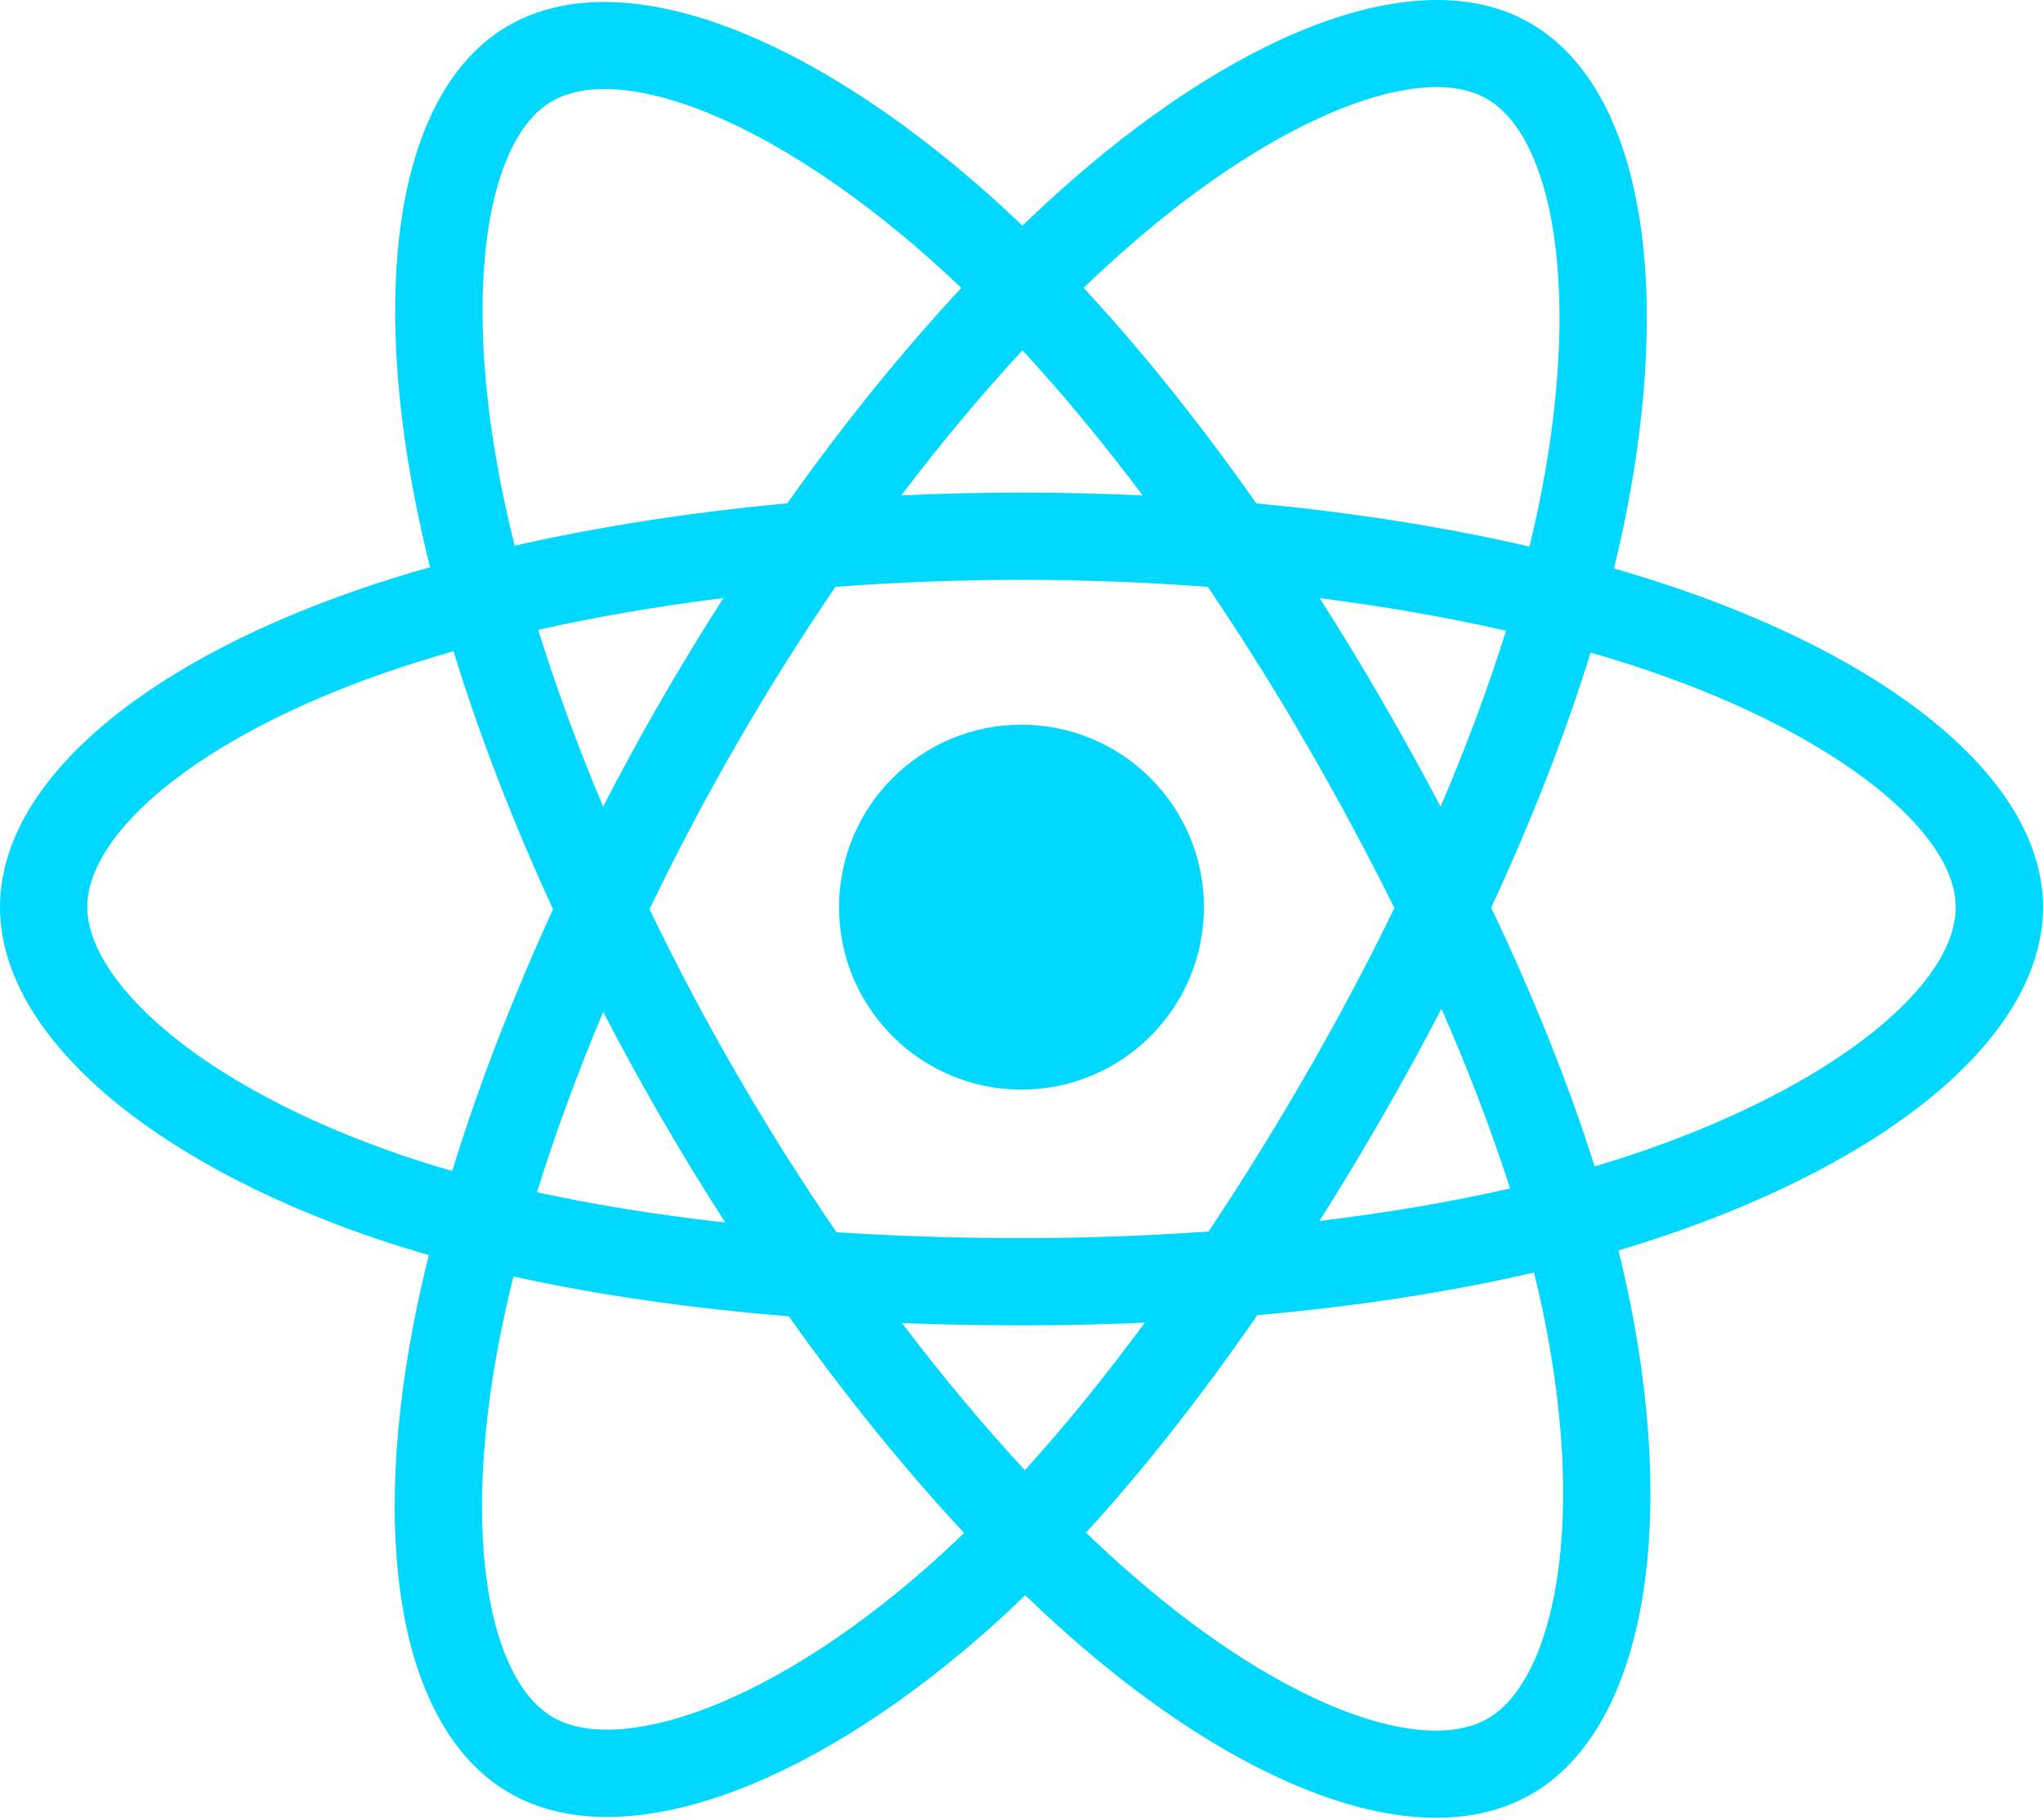
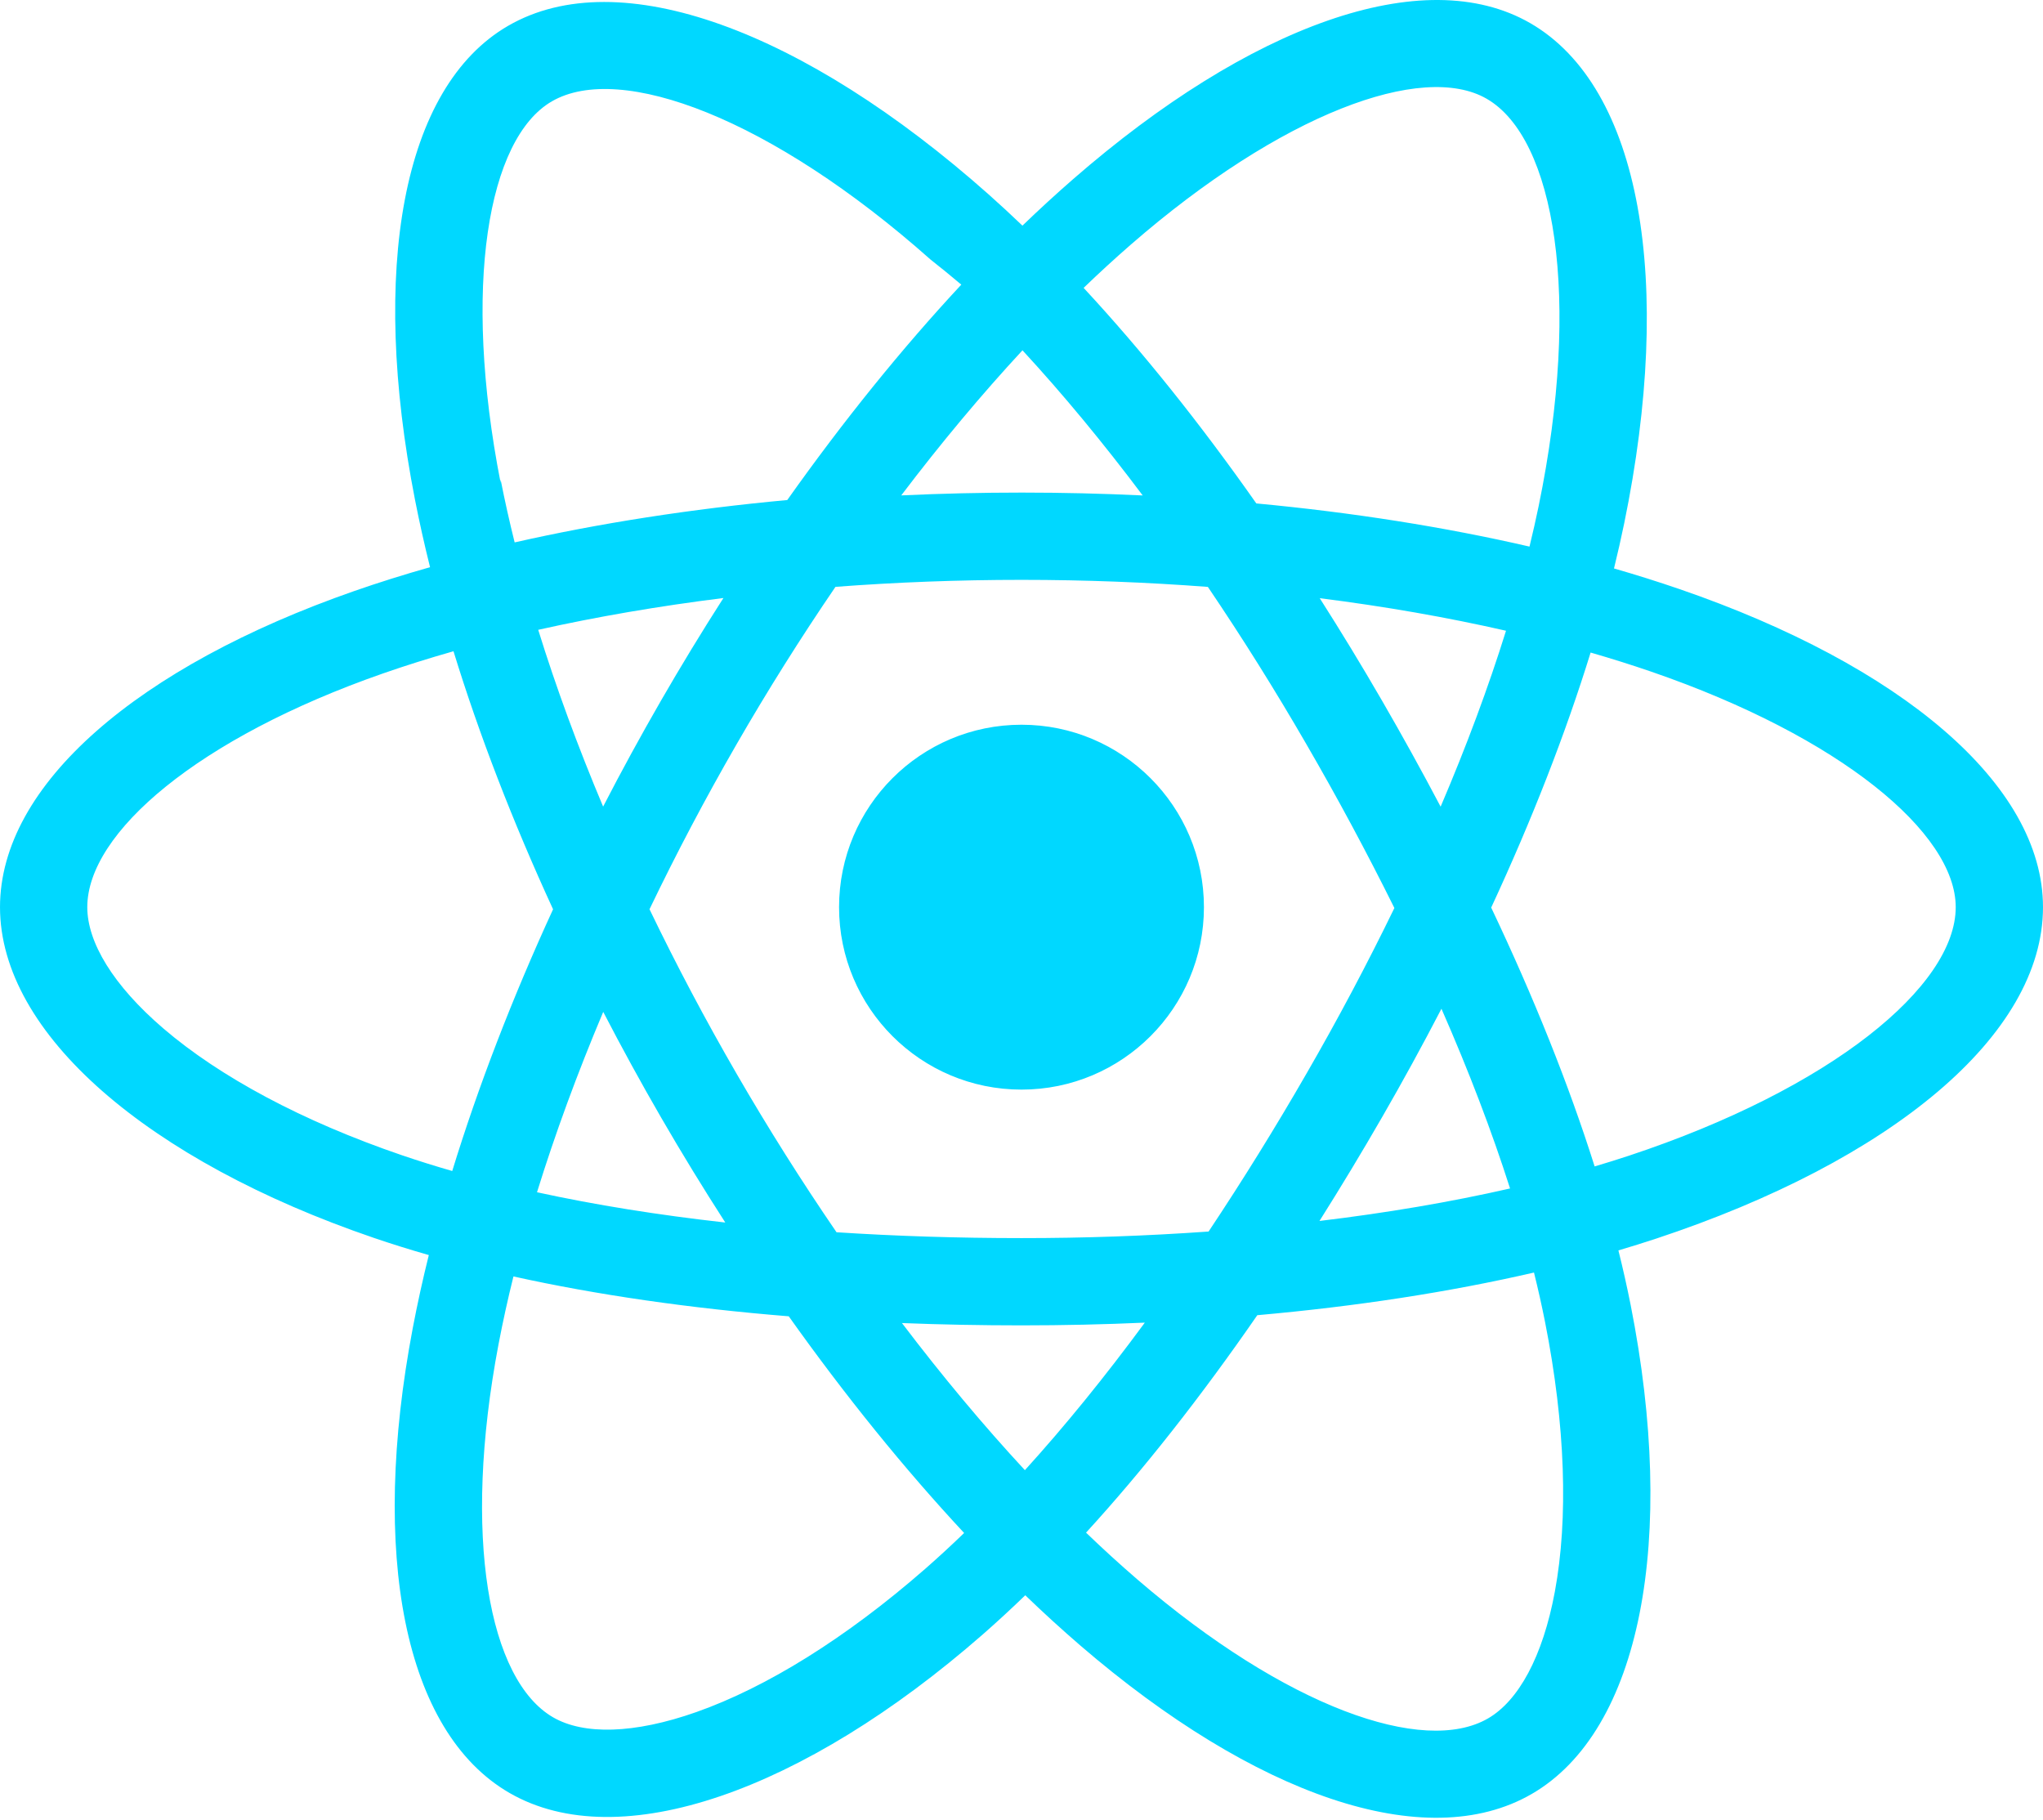
<svg xmlns="http://www.w3.org/2000/svg" aria-hidden="true" role="img" class="iconify iconify--logos" width="35.93" height="32" preserveAspectRatio="xMidYMid meet" viewBox="0 0 256 228">
-   <path fill="#00D8FF" d="M210.483 73.824a171.49 171.49 0 0 0-8.24-2.597c.465-1.9.893-3.777 1.273-5.621c6.238-30.281 2.16-54.676-11.769-62.708c-13.355-7.7-35.196.329-57.254 19.526a171.23 171.23 0 0 0-6.375 5.848a155.866 155.866 0 0 0-4.241-3.917C100.759 3.829 77.587-4.822 63.673 3.233C50.33 10.957 46.379 33.89 51.995 62.588a170.974 170.974 0 0 0 1.892 8.48c-3.28.932-6.445 1.924-9.474 2.98C17.309 83.498 0 98.307 0 113.668c0 15.865 18.582 31.778 46.812 41.427a145.52 145.52 0 0 0 6.921 2.165a167.467 167.467 0 0 0-2.01 9.138c-5.354 28.2-1.173 50.591 12.134 58.266c13.744 7.926 36.812-.22 59.273-19.855a145.567 145.567 0 0 0 5.342-4.923a168.064 168.064 0 0 0 6.92 6.314c21.758 18.722 43.246 26.282 56.54 18.586c13.731-7.949 18.194-32.003 12.4-61.268a145.016 145.016 0 0 0-1.535-6.842c1.62-.48 3.21-.974 4.76-1.488c29.348-9.723 48.443-25.443 48.443-41.52c0-15.417-17.868-30.326-45.517-39.844Zm-6.365 70.984c-1.4.463-2.836.91-4.3 1.345c-3.24-10.257-7.612-21.163-12.963-32.432c5.106-11 9.31-21.767 12.459-31.957c2.619.758 5.16 1.557 7.61 2.4c23.69 8.156 38.14 20.213 38.14 29.504c0 9.896-15.606 22.743-40.946 31.14Zm-10.514 20.834c2.562 12.94 2.927 24.64 1.23 33.787c-1.524 8.219-4.59 13.698-8.382 15.893c-8.067 4.67-25.32-1.4-43.927-17.412a156.726 156.726 0 0 1-6.437-5.87c7.214-7.889 14.423-17.06 21.459-27.246c12.376-1.098 24.068-2.894 34.671-5.345a134.17 134.17 0 0 1 1.386 6.193ZM87.276 214.515c-7.882 2.783-14.16 2.863-17.955.675c-8.075-4.657-11.432-22.636-6.853-46.752a156.923 156.923 0 0 1 1.869-8.499c10.486 2.32 22.093 3.988 34.498 4.994c7.084 9.967 14.501 19.128 21.976 27.15a134.668 134.668 0 0 1-4.877 4.492c-9.933 8.682-19.886 14.842-28.658 17.94ZM50.35 144.747c-12.483-4.267-22.792-9.812-29.858-15.863c-6.35-5.437-9.555-10.836-9.555-15.216c0-9.322 13.897-21.212 37.076-29.293c2.813-.98 5.757-1.905 8.812-2.773c3.204 10.42 7.406 21.315 12.477 32.332c-5.137 11.18-9.399 22.249-12.634 32.792a134.718 134.718 0 0 1-6.318-1.979Zm12.378-84.26c-4.811-24.587-1.616-43.134 6.425-47.789c8.564-4.958 27.502 2.111 47.463 19.835a144.318 144.318 0 0 1 3.841 3.545c-7.438 7.987-14.787 17.08-21.808 26.988c-12.04 1.116-23.565 2.908-34.161 5.309a160.342 160.342 0 0 1-1.76-7.887Zm110.427 27.268a347.8 347.8 0 0 0-7.785-12.803c8.168 1.033 15.994 2.404 23.343 4.08c-2.206 7.072-4.956 14.465-8.193 22.045a381.151 381.151 0 0 0-7.365-13.322Zm-45.032-43.861c5.044 5.465 10.096 11.566 15.065 18.186a322.04 322.04 0 0 0-30.257-.006c4.974-6.559 10.069-12.652 15.192-18.18ZM82.802 87.83a323.167 323.167 0 0 0-7.227 13.238c-3.184-7.553-5.909-14.98-8.134-22.152c7.304-1.634 15.093-2.97 23.209-3.984a321.524 321.524 0 0 0-7.848 12.897Zm8.081 65.352c-8.385-.936-16.291-2.203-23.593-3.793c2.26-7.3 5.045-14.885 8.298-22.6a321.187 321.187 0 0 0 7.257 13.246c2.594 4.48 5.28 8.868 8.038 13.147Zm37.542 31.03c-5.184-5.592-10.354-11.779-15.403-18.433c4.902.192 9.899.29 14.978.29c5.218 0 10.376-.117 15.453-.343c-4.985 6.774-10.018 12.97-15.028 18.486Zm52.198-57.817c3.422 7.8 6.306 15.345 8.596 22.52c-7.422 1.694-15.436 3.058-23.88 4.071a382.417 382.417 0 0 0 7.859-13.026a347.403 347.403 0 0 0 7.425-13.565Zm-16.898 8.101a358.557 358.557 0 0 1-12.281 19.815a329.4 329.4 0 0 1-23.444.823c-7.967 0-15.716-.248-23.178-.732a310.202 310.202 0 0 1-12.513-19.846h.001a307.41 307.41 0 0 1-10.923-20.627a310.278 310.278 0 0 1 10.89-20.637l-.001.001a307.318 307.318 0 0 1 12.413-19.761c7.613-.576 15.42-.876 23.31-.876H128c7.926 0 15.743.303 23.354.883a329.357 329.357 0 0 1 12.335 19.695a358.489 358.489 0 0 1 11.036 20.54a329.472 329.472 0 0 1-11 20.722Zm22.56-122.124c8.572 4.944 11.906 24.881 6.52 51.026c-.344 1.668-.73 3.367-1.15 5.09c-10.622-2.452-22.155-4.275-34.23-5.408c-7.034-10.017-14.323-19.124-21.64-27.008a160.789 160.789 0 0 1 5.888-5.4c18.9-16.447 36.564-22.941 44.612-18.3ZM128 90.808c12.625 0 22.86 10.235 22.86 22.86s-10.235 22.86-22.86 22.86s-22.86-10.235-22.86-22.86s10.235-22.86 22.86-22.86Z" />
+   <path fill="#00D8FF" d="M210.483 73.824a171.49 171.49 0 0 0-8.24-2.597c.465-1.9.893-3.777 1.273-5.621c6.238-30.281 2.16-54.676-11.769-62.708c-13.355-7.7-35.196.329-57.254 19.526a171.23 171.23 0 0 0-6.375 5.848a155.866 155.866 0 0 0-4.241-3.917C100.759 3.829 77.587-4.822 63.673 3.233C50.33 10.957 46.379 33.89 51.995 62.588a170.974 170.974 0 0 0 1.892 8.48c-3.28.932-6.445 1.924-9.474 2.98C17.309 83.498 0 98.307 0 113.668c0 15.865 18.582 31.778 46.812 41.427a145.52 145.52 0 0 0 6.921 2.165a167.467 167.467 0 0 0-2.01 9.138c-5.354 28.2-1.173 50.591 12.134 58.266c13.744 7.926 36.812-.22 59.273-19.855a145.567 145.567 0 0 0 5.342-4.923a168.064 168.064 0 0 0 6.92 6.314c21.758 18.722 43.246 26.282 56.54 18.586c13.731-7.949 18.194-32.003 12.4-61.268a145.016 145.016 0 0 0-1.535-6.842c1.62-.48 3.21-.974 4.76-1.488c29.348-9.723 48.443-25.443 48.443-41.52c0-15.417-17.868-30.326-45.517-39.844Zm-6.365 70.984c-1.4.463-2.836.91-4.3 1.345c-3.24-10.257-7.612-21.163-12.963-32.432c5.106-11 9.31-21.767 12.459-31.957c2.619.758 5.16 1.557 7.61 2.4c23.69 8.156 38.14 20.213 38.14 29.504c0 9.896-15.606 22.743-40.946 31.14Zm-10.514 20.834c2.562 12.94 2.927 24.64 1.23 33.787c-1.524 8.219-4.59 13.698-8.382 15.893c-8.067 4.67-25.32-1.4-43.927-17.412a156.726 156.726 0 0 1-6.437-5.87c7.214-7.889 14.423-17.06 21.459-27.246c12.376-1.098 24.068-2.894 34.671-5.345a134.17 134.17 0 0 1 1.386 6.193ZM87.276 214.515c-7.882 2.783-14.16 2.863-17.955.675c-8.075-4.657-11.432-22.636-6.853-46.752a156.923 156.923 0 0 1 1.869-8.499c10.486 2.32 22.093 3.988 34.498 4.994c7.084 9.967 14.501 19.128 21.976 27.15a134.668 134.668 0 0 1-4.877 4.492c-9.933 8.682-19.886 14.842-28.658 17.94ZM50.35 144.747c-12.483-4.267-22.792-9.812-29.858-15.863c-6.35-5.437-9.555-10.836-9.555-15.216c0-9.322 13.897-21.212 37.076-29.293c2.813-.98 5.757-1.905 8.812-2.773c3.204 10.42 7.406 21.315 12.477 32.332c-5.137 11.18-9.399 22.249-12.634 32.792a134.718 134.718 0 0 1-6.318-1.979Zm12.378-84.26c-4.811-24.587-1.616-43.134 6.425-47.789c8.564-4.958 27.502 2.111 47.463 19.835a144.318 144.318 0 0 1 3.841 3.133c-7.438 7.987-14.787 17.08-21.808 26.988c-12.04 1.116-23.565 2.908-34.161 5.309a160.342 160.342 0 0 1-1.76-7.887Zm110.427 27.268a347.8 347.8 0 0 0-7.785-12.803c8.168 1.033 15.994 2.404 23.343 4.08c-2.206 7.072-4.956 14.465-8.193 22.045a381.151 381.151 0 0 0-7.365-13.322Zm-45.032-43.861c5.044 5.465 10.096 11.566 15.065 18.186a322.04 322.04 0 0 0-30.257-.006c4.974-6.559 10.069-12.652 15.192-18.18ZM82.802 87.83a323.167 323.167 0 0 0-7.227 13.238c-3.184-7.553-5.909-14.98-8.134-22.152c7.304-1.634 15.093-2.97 23.209-3.984a321.524 321.524 0 0 0-7.848 12.897Zm8.081 65.352c-8.385-.936-16.291-2.203-23.593-3.793c2.26-7.3 5.045-14.885 8.298-22.6a321.187 321.187 0 0 0 7.257 13.246c2.594 4.48 5.28 8.868 8.038 13.147Zm37.542 31.03c-5.184-5.592-10.354-11.779-15.403-18.433c4.902.192 9.899.29 14.978.29c5.218 0 10.376-.117 15.453-.343c-4.985 6.774-10.018 12.97-15.028 18.486Zm52.198-57.817c3.422 7.8 6.306 15.345 8.596 22.52c-7.422 1.694-15.436 3.058-23.88 4.071a382.417 382.417 0 0 0 7.859-13.026a347.403 347.403 0 0 0 7.425-13.565Zm-16.898 8.101a358.557 358.557 0 0 1-12.281 19.815a329.4 329.4 0 0 1-23.444.823c-7.967 0-15.716-.248-23.178-.732a310.202 310.202 0 0 1-12.513-19.846h.001a307.41 307.41 0 0 1-10.923-20.627a310.278 310.278 0 0 1 10.89-20.637l-.001.001a307.318 307.318 0 0 1 12.413-19.761c7.613-.576 15.42-.876 23.31-.876H128c7.926 0 15.743.303 23.354.883a329.357 329.357 0 0 1 12.335 19.695a358.489 358.489 0 0 1 11.036 20.54a329.472 329.472 0 0 1-11 20.722Zm22.56-122.124c8.572 4.944 11.906 24.881 6.52 51.026c-.344 1.668-.73 3.367-1.15 5.09c-10.622-2.452-22.155-4.275-34.23-5.408c-7.034-10.017-14.323-19.124-21.64-27.008a160.789 160.789 0 0 1 5.888-5.4c18.9-16.447 36.564-22.941 44.612-18.3ZM128 90.808c12.625 0 22.86 10.235 22.86 22.86s-10.235 22.86-22.86 22.86s-22.86-10.235-22.86-22.86s10.235-22.86 22.86-22.86Z" />
</svg>
